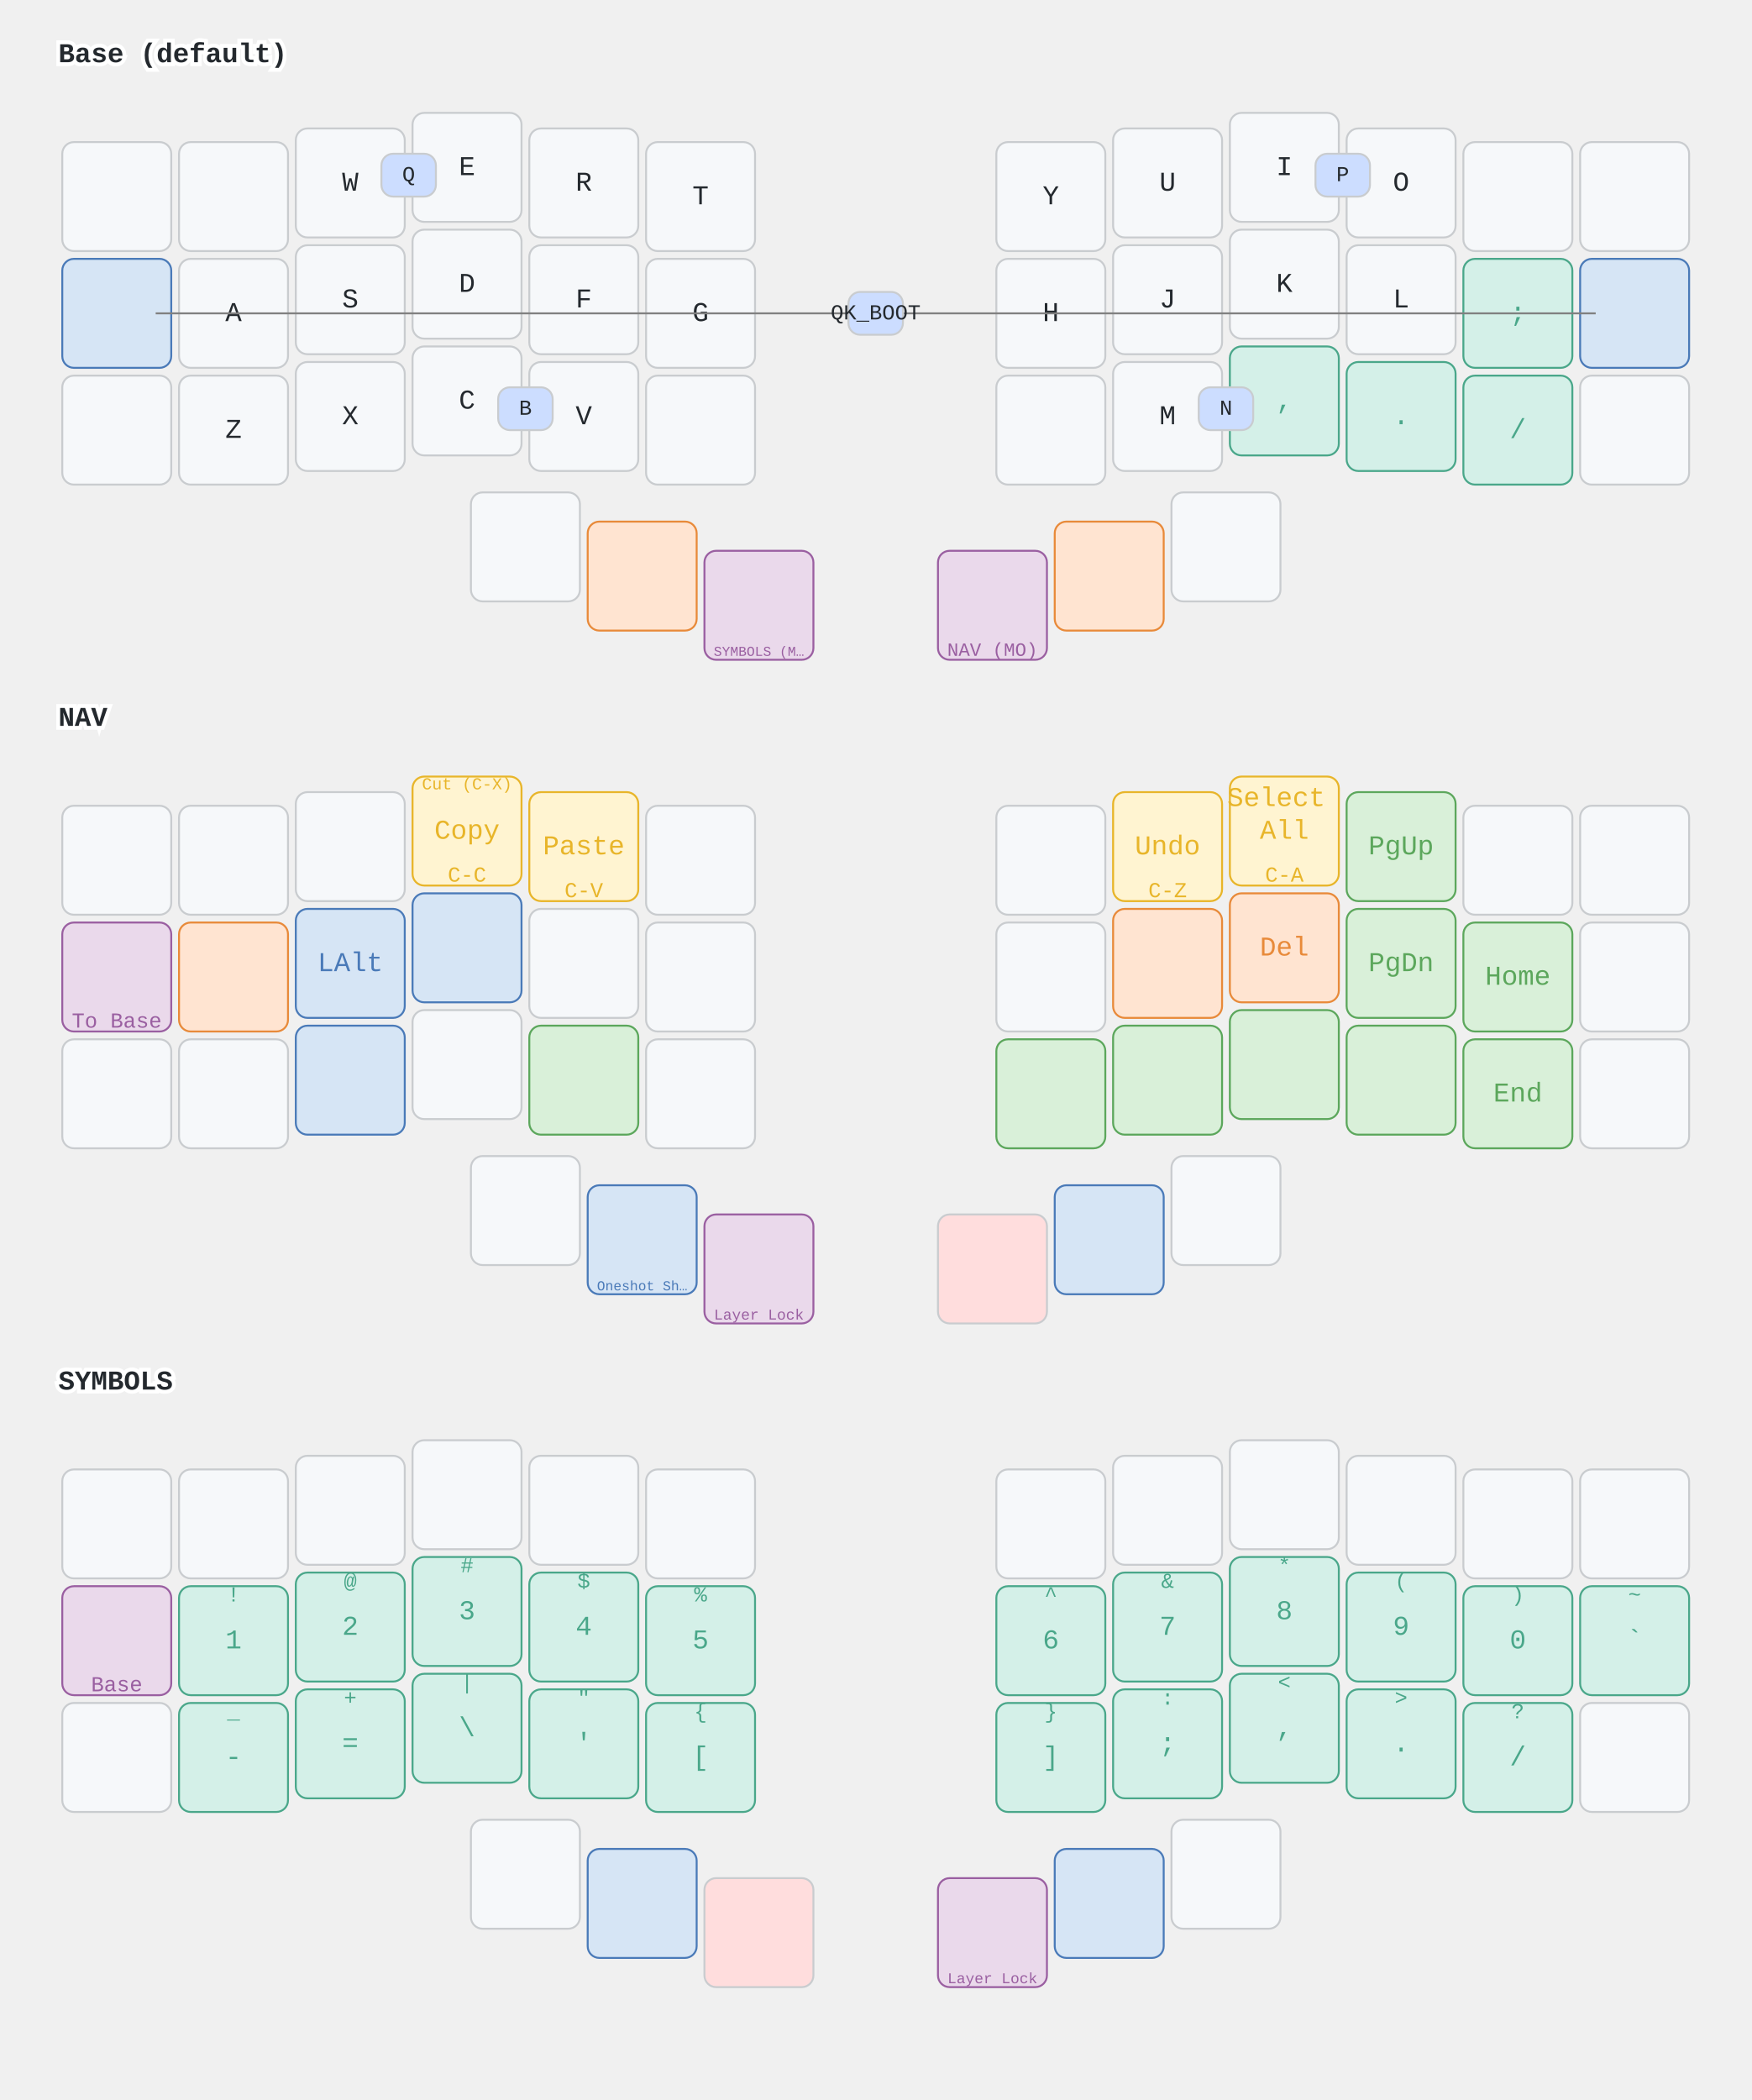
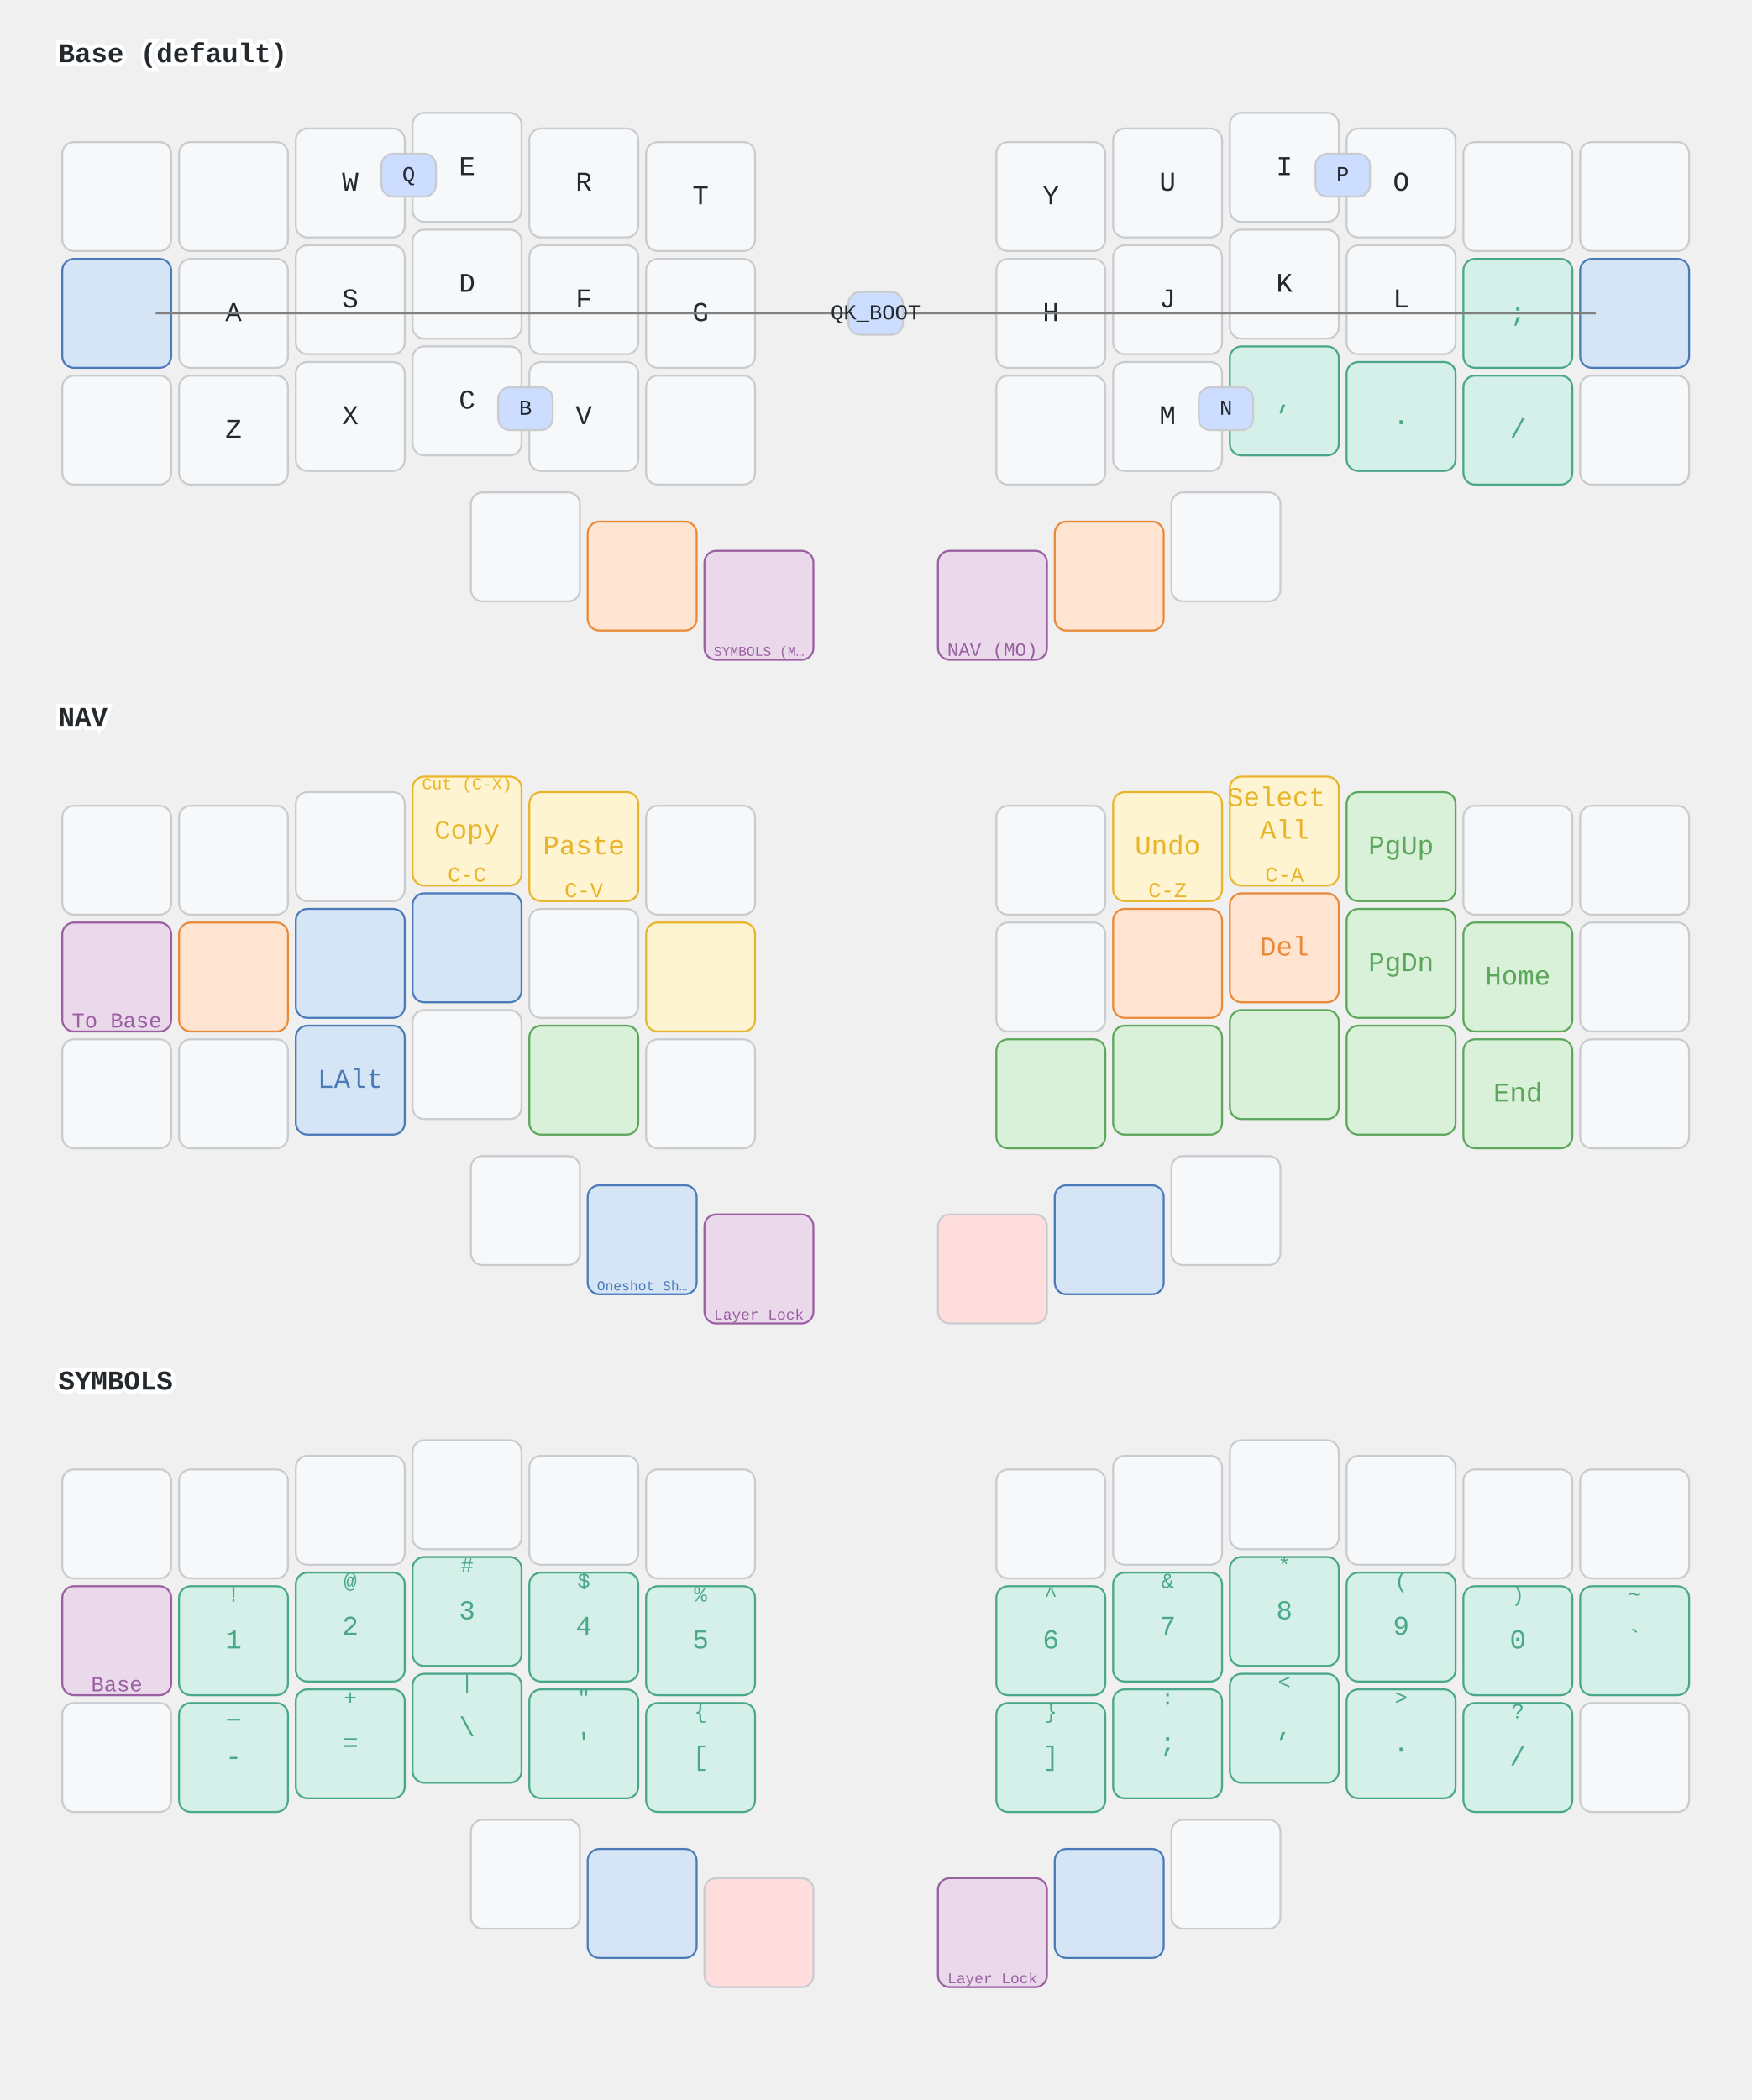
<svg xmlns="http://www.w3.org/2000/svg" xmlns:xlink="http://www.w3.org/1999/xlink" width="900" height="1079" viewBox="0 0 900 1079" class="keymap">
  <defs>/* start glyphs */
<svg id="mdi:apple-keyboard-command">
      <svg id="mdi-apple-keyboard-command" viewBox="0 0 24 24">
        <path d="M6,2A4,4 0 0,1 10,6V8H14V6A4,4 0 0,1 18,2A4,4 0 0,1 22,6A4,4 0 0,1 18,10H16V14H18A4,4 0 0,1 22,18A4,4 0 0,1 18,22A4,4 0 0,1 14,18V16H10V18A4,4 0 0,1 6,22A4,4 0 0,1 2,18A4,4 0 0,1 6,14H8V10H6A4,4 0 0,1 2,6A4,4 0 0,1 6,2M16,18A2,2 0 0,0 18,20A2,2 0 0,0 20,18A2,2 0 0,0 18,16H16V18M14,10H10V14H14V10M6,16A2,2 0 0,0 4,18A2,2 0 0,0 6,20A2,2 0 0,0 8,18V16H6M8,6A2,2 0 0,0 6,4A2,2 0 0,0 4,6A2,2 0 0,0 6,8H8V6M18,8A2,2 0 0,0 20,6A2,2 0 0,0 18,4A2,2 0 0,0 16,6V8H18Z" />
      </svg>
    </svg>
    <svg id="mdi:apple-keyboard-control">
      <svg id="mdi-apple-keyboard-control" viewBox="0 0 24 24">
        <path d="M19.78,11.78L18.36,13.19L12,6.83L5.64,13.19L4.22,11.78L12,4L19.78,11.78Z" />
      </svg>
    </svg>
    <svg id="mdi:apple-keyboard-shift">
      <svg id="mdi-apple-keyboard-shift" viewBox="0 0 24 24">
        <path d="M15,18V12H17.17L12,6.83L6.83,12H9V18H15M12,4L22,14H17V20H7V14H2L12,4Z" />
      </svg>
    </svg>
    <svg id="mdi:arrow-down">
      <svg id="mdi-arrow-down" viewBox="0 0 24 24">
        <path d="M11,4H13V16L18.5,10.5L19.92,11.92L12,19.84L4.08,11.92L5.5,10.5L11,16V4Z" />
      </svg>
    </svg>
    <svg id="mdi:arrow-left">
      <svg id="mdi-arrow-left" viewBox="0 0 24 24">
        <path d="M20,11V13H8L13.5,18.5L12.08,19.92L4.16,12L12.08,4.08L13.5,5.5L8,11H20Z" />
      </svg>
    </svg>
    <svg id="mdi:arrow-right">
      <svg id="mdi-arrow-right" viewBox="0 0 24 24">
        <path d="M4,11V13H16L10.5,18.5L11.92,19.92L19.84,12L11.92,4.08L10.5,5.5L16,11H4Z" />
      </svg>
    </svg>
    <svg id="mdi:arrow-up">
      <svg id="mdi-arrow-up" viewBox="0 0 24 24">
        <path d="M13,20H11V8L5.5,13.5L4.08,12.08L12,4.16L19.92,12.08L18.5,13.5L13,8V20Z" />
      </svg>
    </svg>
    <svg id="mdi:backspace-outline">
      <svg id="mdi-backspace-outline" viewBox="0 0 24 24">
        <path d="M19,15.59L17.59,17L14,13.41L10.41,17L9,15.59L12.59,12L9,8.41L10.41,7L14,10.59L17.59,7L19,8.41L15.41,12L19,15.59M22,3A2,2 0 0,1 24,5V19A2,2 0 0,1 22,21H7C6.31,21 5.77,20.64 5.41,20.11L0,12L5.41,3.88C5.77,3.35 6.31,3 7,3H22M22,5H7L2.28,12L7,19H22V5Z" />
      </svg>
    </svg>
    <svg id="mdi:keyboard-esc">
      <svg id="mdi-keyboard-esc" viewBox="0 0 24 24">
        <path d="M1 7H7V9H3V11H7V13H3V15H7V17H1V7M11 7H15V9H11V11H13C14.11 11 15 11.9 15 13V15C15 16.11 14.11 17 13 17H9V15H13V13H11C9.9 13 9 12.11 9 11V9C9 7.9 9.9 7 11 7M19 7H21C22.11 7 23 7.9 23 9V10H21V9H19V15H21V14H23V15C23 16.11 22.11 17 21 17H19C17.9 17 17 16.11 17 15V9C17 7.9 17.9 7 19 7Z" />
      </svg>
    </svg>
    <svg id="mdi:keyboard-return">
      <svg id="mdi-keyboard-return" viewBox="0 0 24 24">
        <path d="M19,7V11H5.83L9.41,7.41L8,6L2,12L8,18L9.41,16.58L5.83,13H21V7H19Z" />
      </svg>
    </svg>
    <svg id="mdi:keyboard-space">
      <svg id="mdi-keyboard-space" viewBox="0 0 24 24">
        <path d="M3 15H5V19H19V15H21V19C21 20.1 20.1 21 19 21H5C3.9 21 3 20.1 3 19V15Z" />
      </svg>
    </svg>
    <svg id="mdi:keyboard-tab">
      <svg id="mdi-keyboard-tab" viewBox="0 0 24 24">
        <path d="M20,18H22V6H20M11.59,7.41L15.17,11H1V13H15.17L11.59,16.58L13,18L19,12L13,6L11.59,7.41Z" />
      </svg>
    </svg>
    <svg id="mdi:layers">
      <svg id="mdi-layers" viewBox="0 0 24 24">
        <path d="M12,16L19.36,10.27L21,9L12,2L3,9L4.63,10.27M12,18.54L4.62,12.81L3,14.07L12,21.07L21,14.07L19.37,12.8L12,18.54Z" />
      </svg>
    </svg>
    <svg id="mdi:layers-outline">
      <svg id="mdi-layers-outline" viewBox="0 0 24 24">
        <path d="M12,18.54L19.37,12.8L21,14.07L12,21.07L3,14.07L4.62,12.81L12,18.54M12,16L3,9L12,2L21,9L12,16M12,4.53L6.26,9L12,13.47L17.74,9L12,4.53Z" />
      </svg>
    </svg>
    <svg id="mdi:lock">
      <svg id="mdi-lock" viewBox="0 0 24 24">
        <path d="M12,17A2,2 0 0,0 14,15C14,13.89 13.1,13 12,13A2,2 0 0,0 10,15A2,2 0 0,0 12,17M18,8A2,2 0 0,1 20,10V20A2,2 0 0,1 18,22H6A2,2 0 0,1 4,20V10C4,8.89 4.9,8 6,8H7V6A5,5 0 0,1 12,1A5,5 0 0,1 17,6V8H18M12,3A3,3 0 0,0 9,6V8H15V6A3,3 0 0,0 12,3Z" />
+       </svg>
+     </svg>
+     <svg id="mdi:swap-horizontal">
+       <svg id="mdi-swap-horizontal" viewBox="0 0 24 24">
+         <path d="M21,9L17,5V8H10V10H17V13M7,11L3,15L7,19V16H14V14H7V11Z" />
      </svg>
    </svg>
  </defs>/* end glyphs */
<style>/* inherit to force styles through use tags */
svg path {
    fill: inherit;
}

/* font and background color specifications */
svg.keymap {
    font-family: SFMono-Regular,Consolas,Liberation Mono,Menlo,monospace;
    font-size: 14px;
    font-kerning: normal;
    text-rendering: optimizeLegibility;
    fill: #24292e;
}

/* default key styling */
rect.key {
    fill: #f6f8fa;
}

rect.key, rect.combo {
    stroke: #c9cccf;
    stroke-width: 1;
}

/* default key side styling, only used is draw_key_sides is set */
rect.side {
    filter: brightness(90%);
}

/* color accent for combo boxes */
rect.combo, rect.combo-separate {
    fill: #cdf;
}

/* color accent for held keys */
rect.held, rect.combo.held {
    fill: #fdd;
}

/* color accent for ghost (optional) keys */
rect.ghost, rect.combo.ghost {
    stroke-dasharray: 4, 4;
    stroke-width: 2;
}

text {
    text-anchor: middle;
    dominant-baseline: middle;
}

/* styling for layer labels */
text.label {
    font-weight: bold;
    text-anchor: start;
    stroke: white;
    stroke-width: 4;
    paint-order: stroke;
}

/* styling for optional footer */
text.footer {
    text-anchor: end;
    dominant-baseline: auto;
    stroke: white;
    stroke-width: 4;
    paint-order: stroke;
}

/* styling for combo tap, and key non-tap label text */
text.combo, text.hold, text.shifted, text.left, text.right {
    font-size: 11px;
}

text.hold {
    text-anchor: middle;
    dominant-baseline: auto;
}

text.shifted {
    text-anchor: middle;
    dominant-baseline: hanging;
}

text.left {
    text-anchor: start;
}

text.right {
    text-anchor: end;
}

text.layer-activator {
    text-decoration: underline;
}

/* styling for hold/shifted label text in combo box */
text.combo.hold, text.combo.shifted, text.combo.left, text.combo.right {
    font-size: 8px;
}

/* lighter symbol for transparent keys */
text.trans {
    fill: #7b7e81;
}

/* styling for combo dendrons */
path.combo {
    stroke-width: 1;
    stroke: gray;
    fill: none;
}

/* Start Tabler Icons Cleanup */
/* cannot use height/width with glyphs */
.icon-tabler &gt; path {
    fill: inherit;
    stroke: inherit;
    stroke-width: 2;
}
/* hide tabler's default box */
.icon-tabler &gt; path[stroke="none"][fill="none"] {
    visibility: hidden;
}
/* End Tabler Icons Cleanup */

/* Category 1: Modifiers - Blue */
.key.modifier rect { fill: #d6e5f5; stroke: #4a7ab8; }
.key.modifier :not(rect) { fill: #4a7ab8; }

/* Category 2: Navigation - Green */
.key.nav rect { fill: #d9f0d9; stroke: #5ca75c; }
.key.nav :not(rect) { fill: #5ca75c; }

/* Category 3: Editing/Actions - Orange */
.key.editing rect { fill: #ffe4d1; stroke: #e88a3a; }
.key.editing :not(rect) { fill: #e88a3a; }

/* Category 4: Layer switching - Purple */
.key.layer rect { fill: #ead9eb; stroke: #9a5fa1; }
.key.layer :not(rect) { fill: #9a5fa1; }

/* Category 5: System commands - Yellow */
.key.system rect { fill: #fff4d1; stroke: #e8b52a; }
.key.system :not(rect) { fill: #e8b52a; }

/* Category 6: Symbols - Cyan/Teal */
.key.symbol rect { fill: #d4f0e8; stroke: #4aa78a; }
.key.symbol :not(rect) { fill: #4aa78a; }

/* Category 7: Accented characters - Pink/Coral */
.key.accent rect { fill: #ffe0d6; stroke: #e86d4a; }
.key.accent :not(rect) { fill: #e86d4a; }
</style>
  <g transform="translate(30, 0)" class="layer-Base (default)">
    <text x="0" y="28" class="label" id="Base-default">Base (default)</text>
    <g transform="translate(0, 56)">
      <g transform="translate(30, 45)" class="key keypos-0">
        <rect rx="6" ry="6" x="-28" y="-28" width="56" height="56" class="key" />
      </g>
      <g transform="translate(90, 45)" class="key keypos-1">
        <rect rx="6" ry="6" x="-28" y="-28" width="56" height="56" class="key" />
      </g>
      <g transform="translate(150, 38)" class="key keypos-2">
        <rect rx="6" ry="6" x="-28" y="-28" width="56" height="56" class="key" />
        <text x="0" y="0" class="key tap">W</text>
      </g>
      <g transform="translate(210, 30)" class="key keypos-3">
        <rect rx="6" ry="6" x="-28" y="-28" width="56" height="56" class="key" />
        <text x="0" y="0" class="key tap">E</text>
      </g>
      <g transform="translate(270, 38)" class="key keypos-4">
        <rect rx="6" ry="6" x="-28" y="-28" width="56" height="56" class="key" />
        <text x="0" y="0" class="key tap">R</text>
      </g>
      <g transform="translate(330, 45)" class="key keypos-5">
        <rect rx="6" ry="6" x="-28" y="-28" width="56" height="56" class="key" />
        <text x="0" y="0" class="key tap">T</text>
      </g>
      <g transform="translate(510, 45)" class="key keypos-6">
        <rect rx="6" ry="6" x="-28" y="-28" width="56" height="56" class="key" />
        <text x="0" y="0" class="key tap">Y</text>
      </g>
      <g transform="translate(570, 38)" class="key keypos-7">
        <rect rx="6" ry="6" x="-28" y="-28" width="56" height="56" class="key" />
        <text x="0" y="0" class="key tap">U</text>
      </g>
      <g transform="translate(630, 30)" class="key keypos-8">
        <rect rx="6" ry="6" x="-28" y="-28" width="56" height="56" class="key" />
        <text x="0" y="0" class="key tap">I</text>
      </g>
      <g transform="translate(690, 38)" class="key keypos-9">
        <rect rx="6" ry="6" x="-28" y="-28" width="56" height="56" class="key" />
        <text x="0" y="0" class="key tap">O</text>
      </g>
      <g transform="translate(750, 45)" class="key keypos-10">
        <rect rx="6" ry="6" x="-28" y="-28" width="56" height="56" class="key" />
      </g>
      <g transform="translate(810, 45)" class="key keypos-11">
        <rect rx="6" ry="6" x="-28" y="-28" width="56" height="56" class="key" />
      </g>
      <g transform="translate(30, 105)" class="key modifier keypos-12">
        <rect rx="6" ry="6" x="-28" y="-28" width="56" height="56" class="key modifier" />
        <use href="#mdi:apple-keyboard-shift" xlink:href="#mdi:apple-keyboard-shift" x="-7" y="-7" height="14" width="14.0" class="key modifier tap glyph mdi:apple-keyboard-shift" />
      </g>
      <g transform="translate(90, 105)" class="key keypos-13">
        <rect rx="6" ry="6" x="-28" y="-28" width="56" height="56" class="key" />
        <text x="0" y="0" class="key tap">A</text>
      </g>
      <g transform="translate(150, 98)" class="key keypos-14">
        <rect rx="6" ry="6" x="-28" y="-28" width="56" height="56" class="key" />
        <text x="0" y="0" class="key tap">S</text>
      </g>
      <g transform="translate(210, 90)" class="key keypos-15">
        <rect rx="6" ry="6" x="-28" y="-28" width="56" height="56" class="key" />
        <text x="0" y="0" class="key tap">D</text>
      </g>
      <g transform="translate(270, 98)" class="key keypos-16">
        <rect rx="6" ry="6" x="-28" y="-28" width="56" height="56" class="key" />
        <text x="0" y="0" class="key tap">F</text>
      </g>
      <g transform="translate(330, 105)" class="key keypos-17">
        <rect rx="6" ry="6" x="-28" y="-28" width="56" height="56" class="key" />
        <text x="0" y="0" class="key tap">G</text>
      </g>
      <g transform="translate(510, 105)" class="key keypos-18">
        <rect rx="6" ry="6" x="-28" y="-28" width="56" height="56" class="key" />
        <text x="0" y="0" class="key tap">H</text>
      </g>
      <g transform="translate(570, 98)" class="key keypos-19">
        <rect rx="6" ry="6" x="-28" y="-28" width="56" height="56" class="key" />
        <text x="0" y="0" class="key tap">J</text>
      </g>
      <g transform="translate(630, 90)" class="key keypos-20">
        <rect rx="6" ry="6" x="-28" y="-28" width="56" height="56" class="key" />
        <text x="0" y="0" class="key tap">K</text>
      </g>
      <g transform="translate(690, 98)" class="key keypos-21">
        <rect rx="6" ry="6" x="-28" y="-28" width="56" height="56" class="key" />
        <text x="0" y="0" class="key tap">L</text>
      </g>
      <g transform="translate(750, 105)" class="key symbol keypos-22">
        <rect rx="6" ry="6" x="-28" y="-28" width="56" height="56" class="key symbol" />
        <text x="0" y="0" class="key symbol tap">;</text>
      </g>
      <g transform="translate(810, 105)" class="key modifier keypos-23">
        <rect rx="6" ry="6" x="-28" y="-28" width="56" height="56" class="key modifier" />
        <use href="#mdi:apple-keyboard-shift" xlink:href="#mdi:apple-keyboard-shift" x="-7" y="-7" height="14" width="14.0" class="key modifier tap glyph mdi:apple-keyboard-shift" />
      </g>
      <g transform="translate(30, 165)" class="key keypos-24">
        <rect rx="6" ry="6" x="-28" y="-28" width="56" height="56" class="key" />
      </g>
      <g transform="translate(90, 165)" class="key keypos-25">
        <rect rx="6" ry="6" x="-28" y="-28" width="56" height="56" class="key" />
        <text x="0" y="0" class="key tap">Z</text>
      </g>
      <g transform="translate(150, 158)" class="key keypos-26">
        <rect rx="6" ry="6" x="-28" y="-28" width="56" height="56" class="key" />
        <text x="0" y="0" class="key tap">X</text>
      </g>
      <g transform="translate(210, 150)" class="key keypos-27">
        <rect rx="6" ry="6" x="-28" y="-28" width="56" height="56" class="key" />
        <text x="0" y="0" class="key tap">C</text>
      </g>
      <g transform="translate(270, 158)" class="key keypos-28">
        <rect rx="6" ry="6" x="-28" y="-28" width="56" height="56" class="key" />
        <text x="0" y="0" class="key tap">V</text>
      </g>
      <g transform="translate(330, 165)" class="key keypos-29">
        <rect rx="6" ry="6" x="-28" y="-28" width="56" height="56" class="key" />
      </g>
      <g transform="translate(510, 165)" class="key keypos-30">
        <rect rx="6" ry="6" x="-28" y="-28" width="56" height="56" class="key" />
      </g>
      <g transform="translate(570, 158)" class="key keypos-31">
        <rect rx="6" ry="6" x="-28" y="-28" width="56" height="56" class="key" />
        <text x="0" y="0" class="key tap">M</text>
      </g>
      <g transform="translate(630, 150)" class="key symbol keypos-32">
        <rect rx="6" ry="6" x="-28" y="-28" width="56" height="56" class="key symbol" />
        <text x="0" y="0" class="key symbol tap">,</text>
      </g>
      <g transform="translate(690, 158)" class="key symbol keypos-33">
        <rect rx="6" ry="6" x="-28" y="-28" width="56" height="56" class="key symbol" />
        <text x="0" y="0" class="key symbol tap">.</text>
      </g>
      <g transform="translate(750, 165)" class="key symbol keypos-34">
        <rect rx="6" ry="6" x="-28" y="-28" width="56" height="56" class="key symbol" />
        <text x="0" y="0" class="key symbol tap">/</text>
      </g>
      <g transform="translate(810, 165)" class="key keypos-35">
        <rect rx="6" ry="6" x="-28" y="-28" width="56" height="56" class="key" />
      </g>
      <g transform="translate(240, 225)" class="key keypos-36">
        <rect rx="6" ry="6" x="-28" y="-28" width="56" height="56" class="key" />
      </g>
      <g transform="translate(300, 240)" class="key editing keypos-37">
        <rect rx="6" ry="6" x="-28" y="-28" width="56" height="56" class="key editing" />
        <use href="#mdi:keyboard-space" xlink:href="#mdi:keyboard-space" x="-7" y="-7" height="14" width="14.0" class="key editing tap glyph mdi:keyboard-space" />
      </g>
      <g transform="translate(360, 255)" class="key layer keypos-38">
        <rect rx="6" ry="6" x="-28" y="-28" width="56" height="56" class="key layer" />
        <use href="#mdi:layers-outline" xlink:href="#mdi:layers-outline" x="-7" y="-7" height="14" width="14.0" class="key layer tap glyph mdi:layers-outline" />
        <text x="0" y="26" class="key layer hold">
          <tspan style="font-size: 64%">SYMBOLS (M…</tspan>
        </text>
      </g>
      <g transform="translate(480, 255)" class="key layer keypos-39">
        <rect rx="6" ry="6" x="-28" y="-28" width="56" height="56" class="key layer" />
        <use href="#mdi:layers-outline" xlink:href="#mdi:layers-outline" x="-7" y="-7" height="14" width="14.0" class="key layer tap glyph mdi:layers-outline" />
        <text x="0" y="26" class="key layer hold">
          <tspan style="font-size: 88%">NAV (MO)</tspan>
        </text>
      </g>
      <g transform="translate(540, 240)" class="key editing keypos-40">
        <rect rx="6" ry="6" x="-28" y="-28" width="56" height="56" class="key editing" />
        <use href="#mdi:backspace-outline" xlink:href="#mdi:backspace-outline" x="-7" y="-7" height="14" width="14.0" class="key editing tap glyph mdi:backspace-outline" />
      </g>
      <g transform="translate(600, 225)" class="key keypos-41">
        <rect rx="6" ry="6" x="-28" y="-28" width="56" height="56" class="key" />
      </g>
      <g class="combo combopos-0">
        <rect rx="6" ry="6" x="166" y="23" width="28" height="22" class="combo" />
        <text x="180" y="34" class="combo tap">Q</text>
      </g>
      <g class="combo combopos-1">
        <rect rx="6" ry="6" x="646" y="23" width="28" height="22" class="combo" />
        <text x="660" y="34" class="combo tap">P</text>
      </g>
      <g class="combo combopos-2">
        <rect rx="6" ry="6" x="226" y="143" width="28" height="22" class="combo" />
        <text x="240" y="154" class="combo tap">B</text>
      </g>
      <g class="combo combopos-3">
        <rect rx="6" ry="6" x="586" y="143" width="28" height="22" class="combo" />
        <text x="600" y="154" class="combo tap">N</text>
      </g>
      <g class="combo combopos-4">
        <path d="M420,105 l-370,0" class="combo" />
        <path d="M420,105 l370,0" class="combo" />
        <rect rx="6" ry="6" x="406" y="94" width="28" height="22" class="combo" />
        <text x="420" y="105" class="combo tap">QK_BOOT</text>
      </g>
    </g>
  </g>
  <g transform="translate(30, 341)" class="layer-NAV">
    <text x="0" y="28" class="label" id="NAV">NAV</text>
    <g transform="translate(0, 56)">
      <g transform="translate(30, 45)" class="key keypos-0">
        <rect rx="6" ry="6" x="-28" y="-28" width="56" height="56" class="key" />
      </g>
      <g transform="translate(90, 45)" class="key keypos-1">
        <rect rx="6" ry="6" x="-28" y="-28" width="56" height="56" class="key" />
      </g>
      <g transform="translate(150, 38)" class="key keypos-2">
        <rect rx="6" ry="6" x="-28" y="-28" width="56" height="56" class="key" />
      </g>
      <g transform="translate(210, 30)" class="key system keypos-3">
        <rect rx="6" ry="6" x="-28" y="-28" width="56" height="56" class="key system" />
        <text x="0" y="0" class="key system tap">Copy</text>
        <text x="0" y="26" class="key system hold">C-C</text>
        <text x="0" y="-26" class="key system shifted">
          <tspan style="font-size: 78%">Cut (C-X)</tspan>
        </text>
      </g>
      <g transform="translate(270, 38)" class="key system keypos-4">
        <rect rx="6" ry="6" x="-28" y="-28" width="56" height="56" class="key system" />
        <text x="0" y="0" class="key system tap">Paste</text>
        <text x="0" y="26" class="key system hold">C-V</text>
      </g>
      <g transform="translate(330, 45)" class="key keypos-5">
        <rect rx="6" ry="6" x="-28" y="-28" width="56" height="56" class="key" />
      </g>
      <g transform="translate(510, 45)" class="key keypos-6">
        <rect rx="6" ry="6" x="-28" y="-28" width="56" height="56" class="key" />
      </g>
      <g transform="translate(570, 38)" class="key system keypos-7">
        <rect rx="6" ry="6" x="-28" y="-28" width="56" height="56" class="key system" />
        <text x="0" y="0" class="key system tap">Undo</text>
        <text x="0" y="26" class="key system hold">C-Z</text>
      </g>
      <g transform="translate(630, 30)" class="key system keypos-8">
        <rect rx="6" ry="6" x="-28" y="-28" width="56" height="56" class="key system" />
        <text x="0" y="0" class="key system tap">
          <tspan x="0" dy="-1.2em">Select</tspan>
          <tspan x="0" dy="1.2em">All</tspan>
        </text>
        <text x="0" y="26" class="key system hold">C-A</text>
      </g>
      <g transform="translate(690, 38)" class="key nav keypos-9">
        <rect rx="6" ry="6" x="-28" y="-28" width="56" height="56" class="key nav" />
        <text x="0" y="0" class="key nav tap">PgUp</text>
      </g>
      <g transform="translate(750, 45)" class="key keypos-10">
        <rect rx="6" ry="6" x="-28" y="-28" width="56" height="56" class="key" />
      </g>
      <g transform="translate(810, 45)" class="key keypos-11">
        <rect rx="6" ry="6" x="-28" y="-28" width="56" height="56" class="key" />
      </g>
      <g transform="translate(30, 105)" class="key layer keypos-12">
        <rect rx="6" ry="6" x="-28" y="-28" width="56" height="56" class="key layer" />
        <use href="#mdi:layers" xlink:href="#mdi:layers" x="-7" y="-7" height="14" width="14.0" class="key layer tap glyph mdi:layers" />
        <text x="0" y="26" class="key layer hold">To Base</text>
      </g>
      <g transform="translate(90, 105)" class="key editing keypos-13">
        <rect rx="6" ry="6" x="-28" y="-28" width="56" height="56" class="key editing" />
        <use href="#mdi:keyboard-esc" xlink:href="#mdi:keyboard-esc" x="-7" y="-7" height="14" width="14.0" class="key editing tap glyph mdi:keyboard-esc" />
      </g>
      <g transform="translate(150, 98)" class="key modifier keypos-14">
        <rect rx="6" ry="6" x="-28" y="-28" width="56" height="56" class="key modifier" />
-         <text x="0" y="0" class="key modifier tap">LAlt</text>
+         <use href="#mdi:apple-keyboard-command" xlink:href="#mdi:apple-keyboard-command" x="-7" y="-7" height="14" width="14.0" class="key modifier tap glyph mdi:apple-keyboard-command" />
      </g>
      <g transform="translate(210, 90)" class="key modifier keypos-15">
        <rect rx="6" ry="6" x="-28" y="-28" width="56" height="56" class="key modifier" />
        <use href="#mdi:apple-keyboard-control" xlink:href="#mdi:apple-keyboard-control" x="-7" y="-7" height="14" width="14.0" class="key modifier tap glyph mdi:apple-keyboard-control" />
      </g>
      <g transform="translate(270, 98)" class="key keypos-16">
        <rect rx="6" ry="6" x="-28" y="-28" width="56" height="56" class="key" />
      </g>
-       <g transform="translate(330, 105)" class="key keypos-17">
-         <rect rx="6" ry="6" x="-28" y="-28" width="56" height="56" class="key" />
+       <g transform="translate(330, 105)" class="key system keypos-17">
+         <rect rx="6" ry="6" x="-28" y="-28" width="56" height="56" class="key system" />
+         <use href="#mdi:swap-horizontal" xlink:href="#mdi:swap-horizontal" x="-7" y="-7" height="14" width="14.0" class="key system tap glyph mdi:swap-horizontal" />
      </g>
      <g transform="translate(510, 105)" class="key keypos-18">
        <rect rx="6" ry="6" x="-28" y="-28" width="56" height="56" class="key" />
      </g>
      <g transform="translate(570, 98)" class="key editing keypos-19">
        <rect rx="6" ry="6" x="-28" y="-28" width="56" height="56" class="key editing" />
        <use href="#mdi:keyboard-return" xlink:href="#mdi:keyboard-return" x="-7" y="-7" height="14" width="14.0" class="key editing tap glyph mdi:keyboard-return" />
      </g>
      <g transform="translate(630, 90)" class="key editing keypos-20">
        <rect rx="6" ry="6" x="-28" y="-28" width="56" height="56" class="key editing" />
        <text x="0" y="0" class="key editing tap">Del</text>
      </g>
      <g transform="translate(690, 98)" class="key nav keypos-21">
        <rect rx="6" ry="6" x="-28" y="-28" width="56" height="56" class="key nav" />
        <text x="0" y="0" class="key nav tap">PgDn</text>
      </g>
      <g transform="translate(750, 105)" class="key nav keypos-22">
        <rect rx="6" ry="6" x="-28" y="-28" width="56" height="56" class="key nav" />
        <text x="0" y="0" class="key nav tap">Home</text>
      </g>
      <g transform="translate(810, 105)" class="key keypos-23">
        <rect rx="6" ry="6" x="-28" y="-28" width="56" height="56" class="key" />
      </g>
      <g transform="translate(30, 165)" class="key keypos-24">
        <rect rx="6" ry="6" x="-28" y="-28" width="56" height="56" class="key" />
      </g>
      <g transform="translate(90, 165)" class="key keypos-25">
        <rect rx="6" ry="6" x="-28" y="-28" width="56" height="56" class="key" />
      </g>
      <g transform="translate(150, 158)" class="key modifier keypos-26">
        <rect rx="6" ry="6" x="-28" y="-28" width="56" height="56" class="key modifier" />
-         <use href="#mdi:apple-keyboard-command" xlink:href="#mdi:apple-keyboard-command" x="-7" y="-7" height="14" width="14.0" class="key modifier tap glyph mdi:apple-keyboard-command" />
+         <text x="0" y="0" class="key modifier tap">LAlt</text>
      </g>
      <g transform="translate(210, 150)" class="key keypos-27">
        <rect rx="6" ry="6" x="-28" y="-28" width="56" height="56" class="key" />
      </g>
      <g transform="translate(270, 158)" class="key nav keypos-28">
        <rect rx="6" ry="6" x="-28" y="-28" width="56" height="56" class="key nav" />
        <use href="#mdi:keyboard-tab" xlink:href="#mdi:keyboard-tab" x="-7" y="-7" height="14" width="14.0" class="key nav tap glyph mdi:keyboard-tab" />
      </g>
      <g transform="translate(330, 165)" class="key keypos-29">
        <rect rx="6" ry="6" x="-28" y="-28" width="56" height="56" class="key" />
      </g>
      <g transform="translate(510, 165)" class="key nav keypos-30">
        <rect rx="6" ry="6" x="-28" y="-28" width="56" height="56" class="key nav" />
        <use href="#mdi:arrow-left" xlink:href="#mdi:arrow-left" x="-7" y="-7" height="14" width="14.0" class="key nav tap glyph mdi:arrow-left" />
      </g>
      <g transform="translate(570, 158)" class="key nav keypos-31">
        <rect rx="6" ry="6" x="-28" y="-28" width="56" height="56" class="key nav" />
        <use href="#mdi:arrow-down" xlink:href="#mdi:arrow-down" x="-7" y="-7" height="14" width="14.0" class="key nav tap glyph mdi:arrow-down" />
      </g>
      <g transform="translate(630, 150)" class="key nav keypos-32">
        <rect rx="6" ry="6" x="-28" y="-28" width="56" height="56" class="key nav" />
        <use href="#mdi:arrow-up" xlink:href="#mdi:arrow-up" x="-7" y="-7" height="14" width="14.0" class="key nav tap glyph mdi:arrow-up" />
      </g>
      <g transform="translate(690, 158)" class="key nav keypos-33">
        <rect rx="6" ry="6" x="-28" y="-28" width="56" height="56" class="key nav" />
        <use href="#mdi:arrow-right" xlink:href="#mdi:arrow-right" x="-7" y="-7" height="14" width="14.0" class="key nav tap glyph mdi:arrow-right" />
      </g>
      <g transform="translate(750, 165)" class="key nav keypos-34">
        <rect rx="6" ry="6" x="-28" y="-28" width="56" height="56" class="key nav" />
        <text x="0" y="0" class="key nav tap">End</text>
      </g>
      <g transform="translate(810, 165)" class="key keypos-35">
        <rect rx="6" ry="6" x="-28" y="-28" width="56" height="56" class="key" />
      </g>
      <g transform="translate(240, 225)" class="key keypos-36">
        <rect rx="6" ry="6" x="-28" y="-28" width="56" height="56" class="key" />
      </g>
      <g transform="translate(300, 240)" class="key modifier keypos-37">
        <rect rx="6" ry="6" x="-28" y="-28" width="56" height="56" class="key modifier" />
        <use href="#mdi:apple-keyboard-shift" xlink:href="#mdi:apple-keyboard-shift" x="-7" y="-7" height="14" width="14.0" class="key modifier tap glyph mdi:apple-keyboard-shift" />
        <text x="0" y="26" class="key modifier hold">
          <tspan style="font-size: 64%">Oneshot Sh…</tspan>
        </text>
      </g>
      <g transform="translate(360, 255)" class="key layer keypos-38">
        <rect rx="6" ry="6" x="-28" y="-28" width="56" height="56" class="key layer" />
        <use href="#mdi:lock" xlink:href="#mdi:lock" x="-7" y="-7" height="14" width="14.0" class="key layer tap glyph mdi:lock" />
        <text x="0" y="26" class="key layer hold">
          <tspan style="font-size: 70%">Layer Lock</tspan>
        </text>
      </g>
      <g transform="translate(480, 255)" class="key held keypos-39">
        <rect rx="6" ry="6" x="-28" y="-28" width="56" height="56" class="key held" />
      </g>
      <g transform="translate(540, 240)" class="key modifier keypos-40">
        <rect rx="6" ry="6" x="-28" y="-28" width="56" height="56" class="key modifier" />
        <use href="#mdi:apple-keyboard-shift" xlink:href="#mdi:apple-keyboard-shift" x="-7" y="-7" height="14" width="14.0" class="key modifier tap glyph mdi:apple-keyboard-shift" />
      </g>
      <g transform="translate(600, 225)" class="key keypos-41">
        <rect rx="6" ry="6" x="-28" y="-28" width="56" height="56" class="key" />
      </g>
    </g>
  </g>
  <g transform="translate(30, 682)" class="layer-SYMBOLS">
    <text x="0" y="28" class="label" id="SYMBOLS">SYMBOLS</text>
    <g transform="translate(0, 56)">
      <g transform="translate(30, 45)" class="key keypos-0">
        <rect rx="6" ry="6" x="-28" y="-28" width="56" height="56" class="key" />
      </g>
      <g transform="translate(90, 45)" class="key keypos-1">
        <rect rx="6" ry="6" x="-28" y="-28" width="56" height="56" class="key" />
      </g>
      <g transform="translate(150, 38)" class="key keypos-2">
        <rect rx="6" ry="6" x="-28" y="-28" width="56" height="56" class="key" />
      </g>
      <g transform="translate(210, 30)" class="key keypos-3">
        <rect rx="6" ry="6" x="-28" y="-28" width="56" height="56" class="key" />
      </g>
      <g transform="translate(270, 38)" class="key keypos-4">
        <rect rx="6" ry="6" x="-28" y="-28" width="56" height="56" class="key" />
      </g>
      <g transform="translate(330, 45)" class="key keypos-5">
        <rect rx="6" ry="6" x="-28" y="-28" width="56" height="56" class="key" />
      </g>
      <g transform="translate(510, 45)" class="key keypos-6">
        <rect rx="6" ry="6" x="-28" y="-28" width="56" height="56" class="key" />
      </g>
      <g transform="translate(570, 38)" class="key keypos-7">
        <rect rx="6" ry="6" x="-28" y="-28" width="56" height="56" class="key" />
      </g>
      <g transform="translate(630, 30)" class="key keypos-8">
        <rect rx="6" ry="6" x="-28" y="-28" width="56" height="56" class="key" />
      </g>
      <g transform="translate(690, 38)" class="key keypos-9">
        <rect rx="6" ry="6" x="-28" y="-28" width="56" height="56" class="key" />
      </g>
      <g transform="translate(750, 45)" class="key keypos-10">
        <rect rx="6" ry="6" x="-28" y="-28" width="56" height="56" class="key" />
      </g>
      <g transform="translate(810, 45)" class="key keypos-11">
        <rect rx="6" ry="6" x="-28" y="-28" width="56" height="56" class="key" />
      </g>
      <g transform="translate(30, 105)" class="key layer keypos-12">
        <rect rx="6" ry="6" x="-28" y="-28" width="56" height="56" class="key layer" />
        <use href="#mdi:layers" xlink:href="#mdi:layers" x="-7" y="-7" height="14" width="14.0" class="key layer tap glyph mdi:layers" />
        <text x="0" y="26" class="key layer hold">Base</text>
      </g>
      <g transform="translate(90, 105)" class="key symbol keypos-13">
        <rect rx="6" ry="6" x="-28" y="-28" width="56" height="56" class="key symbol" />
        <text x="0" y="0" class="key symbol tap">1</text>
        <text x="0" y="-26" class="key symbol shifted">!</text>
      </g>
      <g transform="translate(150, 98)" class="key symbol keypos-14">
        <rect rx="6" ry="6" x="-28" y="-28" width="56" height="56" class="key symbol" />
        <text x="0" y="0" class="key symbol tap">2</text>
        <text x="0" y="-26" class="key symbol shifted">@</text>
      </g>
      <g transform="translate(210, 90)" class="key symbol keypos-15">
        <rect rx="6" ry="6" x="-28" y="-28" width="56" height="56" class="key symbol" />
        <text x="0" y="0" class="key symbol tap">3</text>
        <text x="0" y="-26" class="key symbol shifted">#</text>
      </g>
      <g transform="translate(270, 98)" class="key symbol keypos-16">
        <rect rx="6" ry="6" x="-28" y="-28" width="56" height="56" class="key symbol" />
        <text x="0" y="0" class="key symbol tap">4</text>
        <text x="0" y="-26" class="key symbol shifted">$</text>
      </g>
      <g transform="translate(330, 105)" class="key symbol keypos-17">
        <rect rx="6" ry="6" x="-28" y="-28" width="56" height="56" class="key symbol" />
        <text x="0" y="0" class="key symbol tap">5</text>
        <text x="0" y="-26" class="key symbol shifted">%</text>
      </g>
      <g transform="translate(510, 105)" class="key symbol keypos-18">
        <rect rx="6" ry="6" x="-28" y="-28" width="56" height="56" class="key symbol" />
        <text x="0" y="0" class="key symbol tap">6</text>
        <text x="0" y="-26" class="key symbol shifted">^</text>
      </g>
      <g transform="translate(570, 98)" class="key symbol keypos-19">
        <rect rx="6" ry="6" x="-28" y="-28" width="56" height="56" class="key symbol" />
        <text x="0" y="0" class="key symbol tap">7</text>
        <text x="0" y="-26" class="key symbol shifted">&amp;</text>
      </g>
      <g transform="translate(630, 90)" class="key symbol keypos-20">
        <rect rx="6" ry="6" x="-28" y="-28" width="56" height="56" class="key symbol" />
        <text x="0" y="0" class="key symbol tap">8</text>
        <text x="0" y="-26" class="key symbol shifted">*</text>
      </g>
      <g transform="translate(690, 98)" class="key symbol keypos-21">
        <rect rx="6" ry="6" x="-28" y="-28" width="56" height="56" class="key symbol" />
        <text x="0" y="0" class="key symbol tap">9</text>
        <text x="0" y="-26" class="key symbol shifted">(</text>
      </g>
      <g transform="translate(750, 105)" class="key symbol keypos-22">
        <rect rx="6" ry="6" x="-28" y="-28" width="56" height="56" class="key symbol" />
        <text x="0" y="0" class="key symbol tap">0</text>
        <text x="0" y="-26" class="key symbol shifted">)</text>
      </g>
      <g transform="translate(810, 105)" class="key symbol keypos-23">
        <rect rx="6" ry="6" x="-28" y="-28" width="56" height="56" class="key symbol" />
        <text x="0" y="0" class="key symbol tap">`</text>
        <text x="0" y="-26" class="key symbol shifted">~</text>
      </g>
      <g transform="translate(30, 165)" class="key keypos-24">
        <rect rx="6" ry="6" x="-28" y="-28" width="56" height="56" class="key" />
      </g>
      <g transform="translate(90, 165)" class="key symbol keypos-25">
        <rect rx="6" ry="6" x="-28" y="-28" width="56" height="56" class="key symbol" />
        <text x="0" y="0" class="key symbol tap">-</text>
        <text x="0" y="-26" class="key symbol shifted">_</text>
      </g>
      <g transform="translate(150, 158)" class="key symbol keypos-26">
        <rect rx="6" ry="6" x="-28" y="-28" width="56" height="56" class="key symbol" />
        <text x="0" y="0" class="key symbol tap">=</text>
        <text x="0" y="-26" class="key symbol shifted">+</text>
      </g>
      <g transform="translate(210, 150)" class="key symbol keypos-27">
        <rect rx="6" ry="6" x="-28" y="-28" width="56" height="56" class="key symbol" />
        <text x="0" y="0" class="key symbol tap">\</text>
        <text x="0" y="-26" class="key symbol shifted">|</text>
      </g>
      <g transform="translate(270, 158)" class="key symbol keypos-28">
        <rect rx="6" ry="6" x="-28" y="-28" width="56" height="56" class="key symbol" />
        <text x="0" y="0" class="key symbol tap">'</text>
        <text x="0" y="-26" class="key symbol shifted">"</text>
      </g>
      <g transform="translate(330, 165)" class="key symbol keypos-29">
        <rect rx="6" ry="6" x="-28" y="-28" width="56" height="56" class="key symbol" />
        <text x="0" y="0" class="key symbol tap">[</text>
        <text x="0" y="-26" class="key symbol shifted">{</text>
      </g>
      <g transform="translate(510, 165)" class="key symbol keypos-30">
        <rect rx="6" ry="6" x="-28" y="-28" width="56" height="56" class="key symbol" />
        <text x="0" y="0" class="key symbol tap">]</text>
        <text x="0" y="-26" class="key symbol shifted">}</text>
      </g>
      <g transform="translate(570, 158)" class="key symbol keypos-31">
        <rect rx="6" ry="6" x="-28" y="-28" width="56" height="56" class="key symbol" />
        <text x="0" y="0" class="key symbol tap">;</text>
        <text x="0" y="-26" class="key symbol shifted">:</text>
      </g>
      <g transform="translate(630, 150)" class="key symbol keypos-32">
        <rect rx="6" ry="6" x="-28" y="-28" width="56" height="56" class="key symbol" />
        <text x="0" y="0" class="key symbol tap">,</text>
        <text x="0" y="-26" class="key symbol shifted">&lt;</text>
      </g>
      <g transform="translate(690, 158)" class="key symbol keypos-33">
        <rect rx="6" ry="6" x="-28" y="-28" width="56" height="56" class="key symbol" />
        <text x="0" y="0" class="key symbol tap">.</text>
        <text x="0" y="-26" class="key symbol shifted">&gt;</text>
      </g>
      <g transform="translate(750, 165)" class="key symbol keypos-34">
        <rect rx="6" ry="6" x="-28" y="-28" width="56" height="56" class="key symbol" />
        <text x="0" y="0" class="key symbol tap">/</text>
        <text x="0" y="-26" class="key symbol shifted">?</text>
      </g>
      <g transform="translate(810, 165)" class="key keypos-35">
        <rect rx="6" ry="6" x="-28" y="-28" width="56" height="56" class="key" />
      </g>
      <g transform="translate(240, 225)" class="key keypos-36">
        <rect rx="6" ry="6" x="-28" y="-28" width="56" height="56" class="key" />
      </g>
      <g transform="translate(300, 240)" class="key modifier keypos-37">
        <rect rx="6" ry="6" x="-28" y="-28" width="56" height="56" class="key modifier" />
        <use href="#mdi:apple-keyboard-shift" xlink:href="#mdi:apple-keyboard-shift" x="-7" y="-7" height="14" width="14.0" class="key modifier tap glyph mdi:apple-keyboard-shift" />
      </g>
      <g transform="translate(360, 255)" class="key held keypos-38">
        <rect rx="6" ry="6" x="-28" y="-28" width="56" height="56" class="key held" />
      </g>
      <g transform="translate(480, 255)" class="key layer keypos-39">
        <rect rx="6" ry="6" x="-28" y="-28" width="56" height="56" class="key layer" />
        <use href="#mdi:lock" xlink:href="#mdi:lock" x="-7" y="-7" height="14" width="14.0" class="key layer tap glyph mdi:lock" />
        <text x="0" y="26" class="key layer hold">
          <tspan style="font-size: 70%">Layer Lock</tspan>
        </text>
      </g>
      <g transform="translate(540, 240)" class="key modifier keypos-40">
        <rect rx="6" ry="6" x="-28" y="-28" width="56" height="56" class="key modifier" />
        <use href="#mdi:apple-keyboard-shift" xlink:href="#mdi:apple-keyboard-shift" x="-7" y="-7" height="14" width="14.0" class="key modifier tap glyph mdi:apple-keyboard-shift" />
      </g>
      <g transform="translate(600, 225)" class="key keypos-41">
        <rect rx="6" ry="6" x="-28" y="-28" width="56" height="56" class="key" />
      </g>
    </g>
  </g>
</svg>
